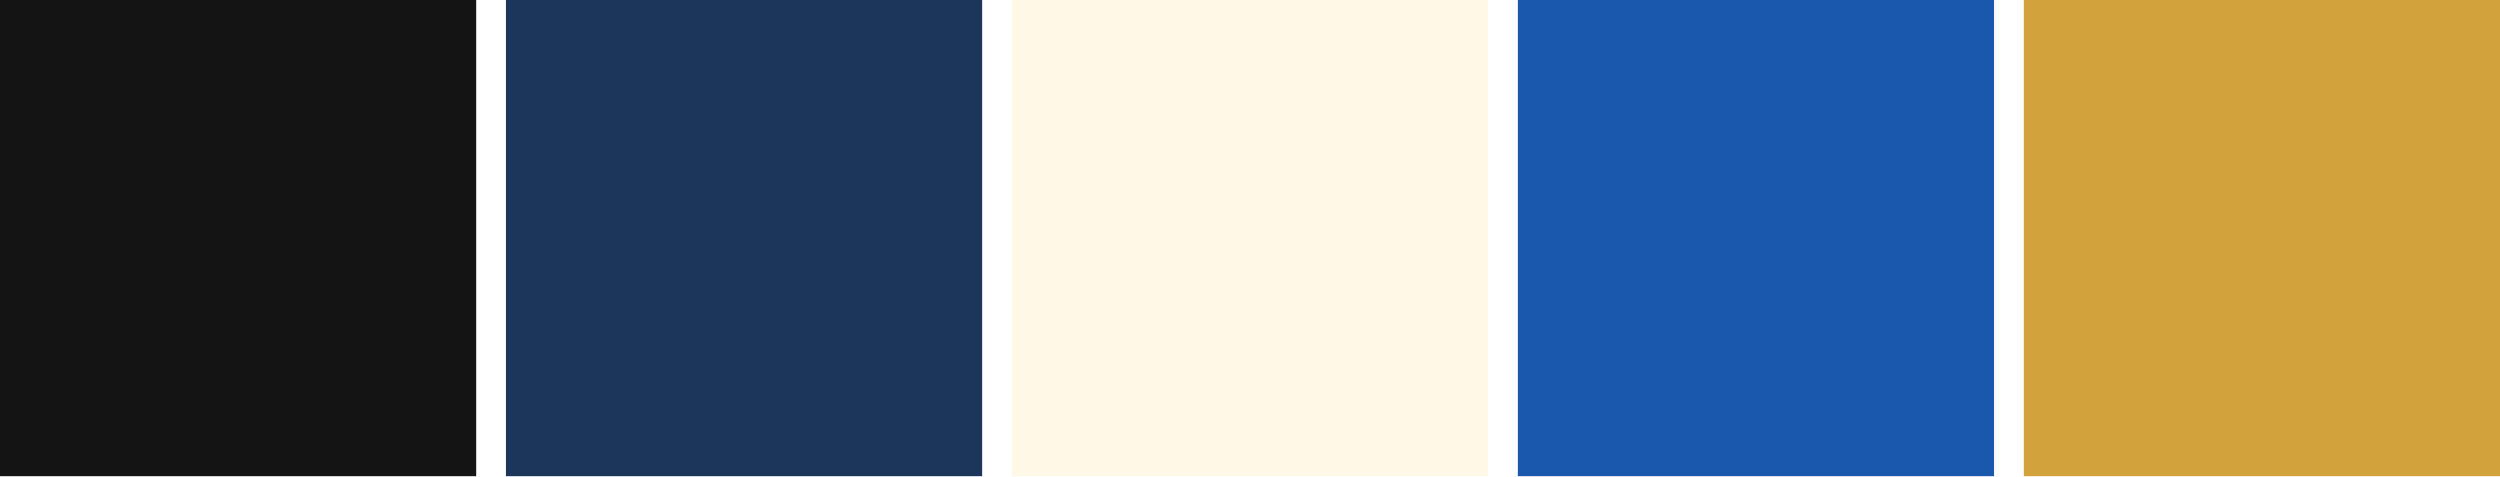
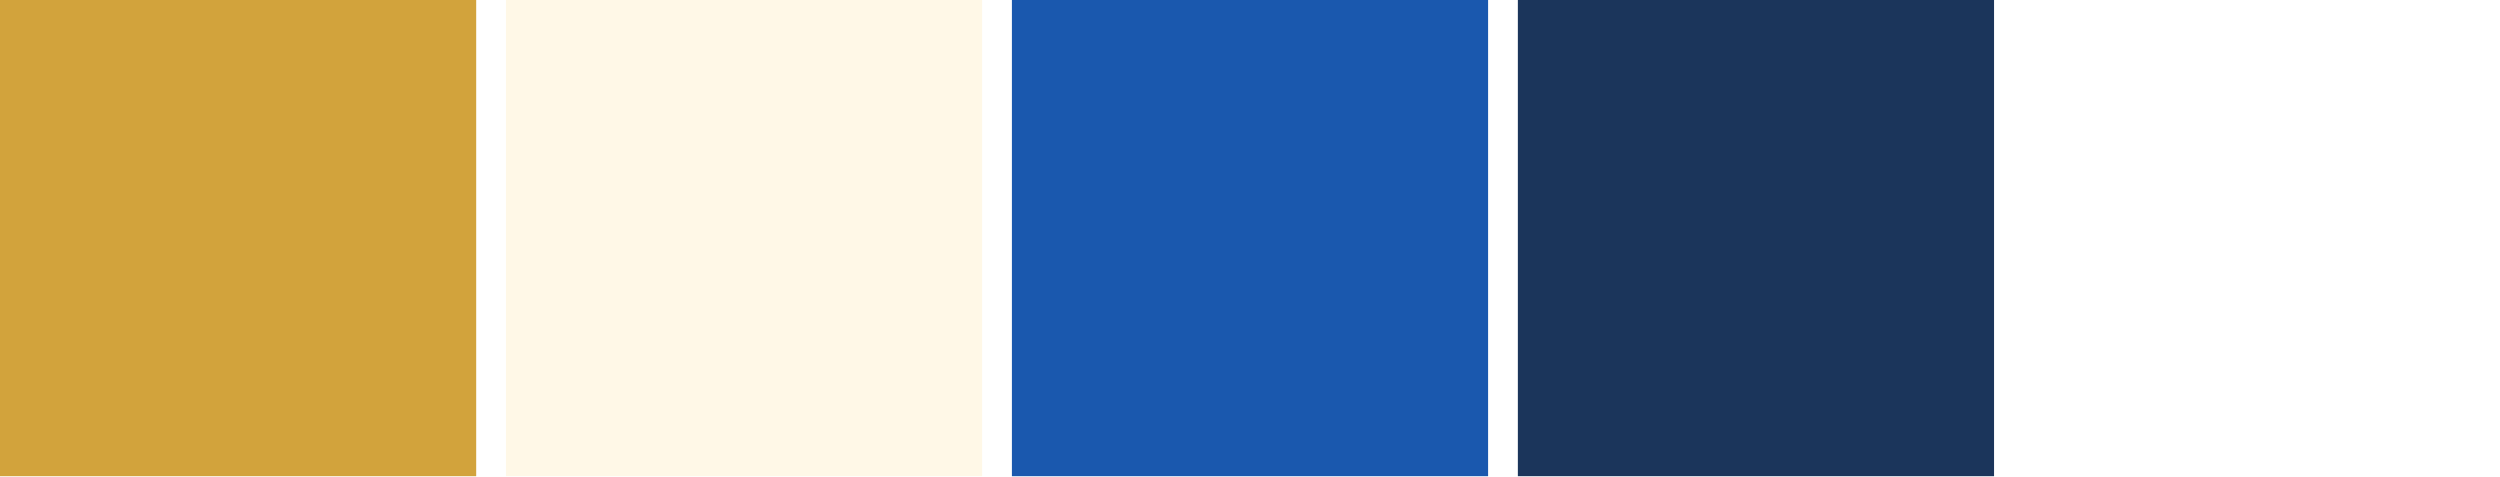
<svg xmlns="http://www.w3.org/2000/svg" width="126" height="24" viewBox="0 0 126 24">
-   <rect x="0" y="0" width="24" height="24" fill="#141414" />
-   <rect x="25.5" y="0" width="24" height="24" fill="#1b355b" />
-   <rect x="51" y="0" width="24" height="24" fill="#fff8e7" />
-   <rect x="76.5" y="0" width="24" height="24" fill="#1a58ae" />
-   <rect x="102" y="0" width="24" height="24" fill="#d2a33c" />
+   <rect x="0" y="0" width="24" height="24" fill="#d2a33c" />
+   <rect x="25.5" y="0" width="24" height="24" fill="#fff8e7" />
+   <rect x="51" y="0" width="24" height="24" fill="#1a58ae" />
+   <rect x="76.5" y="0" width="24" height="24" fill="#1b355b" />
+   <rect x="102" y="0" width="24" fill="#141414" />
</svg>
